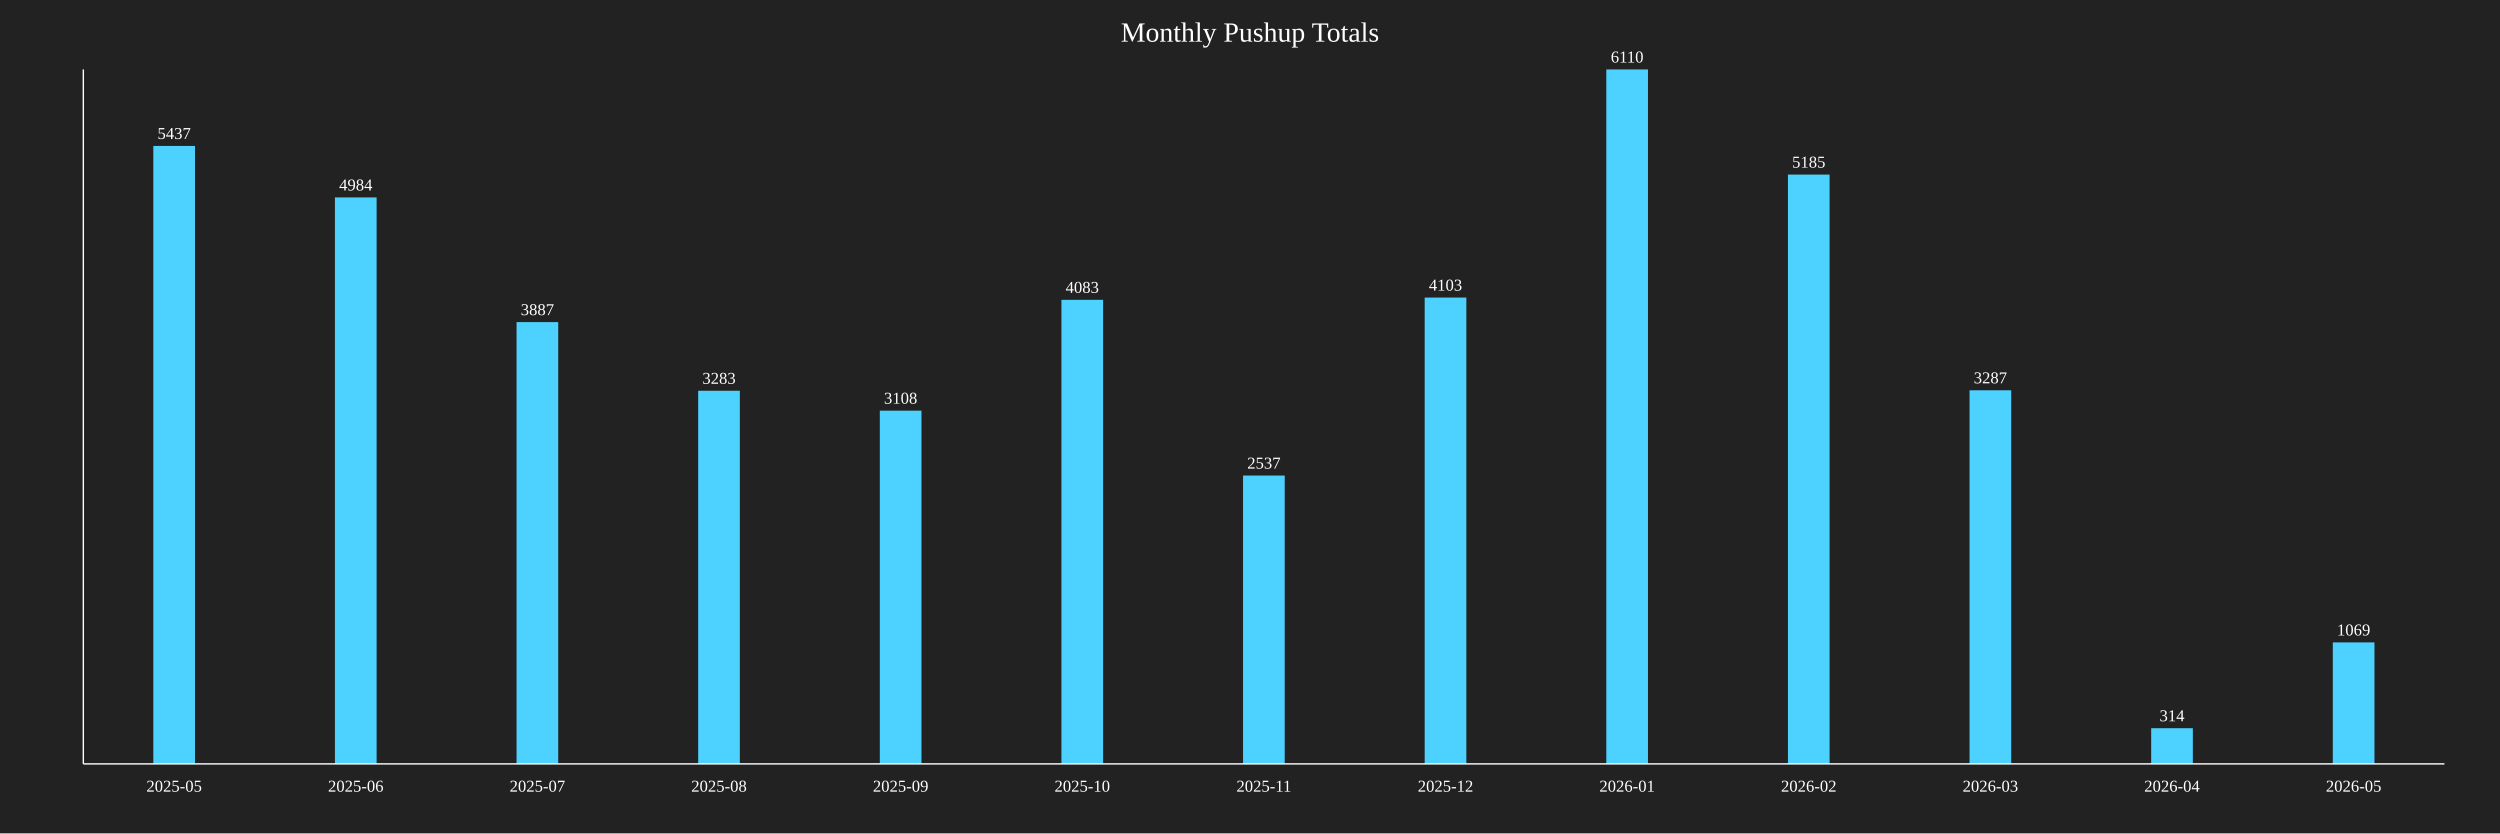
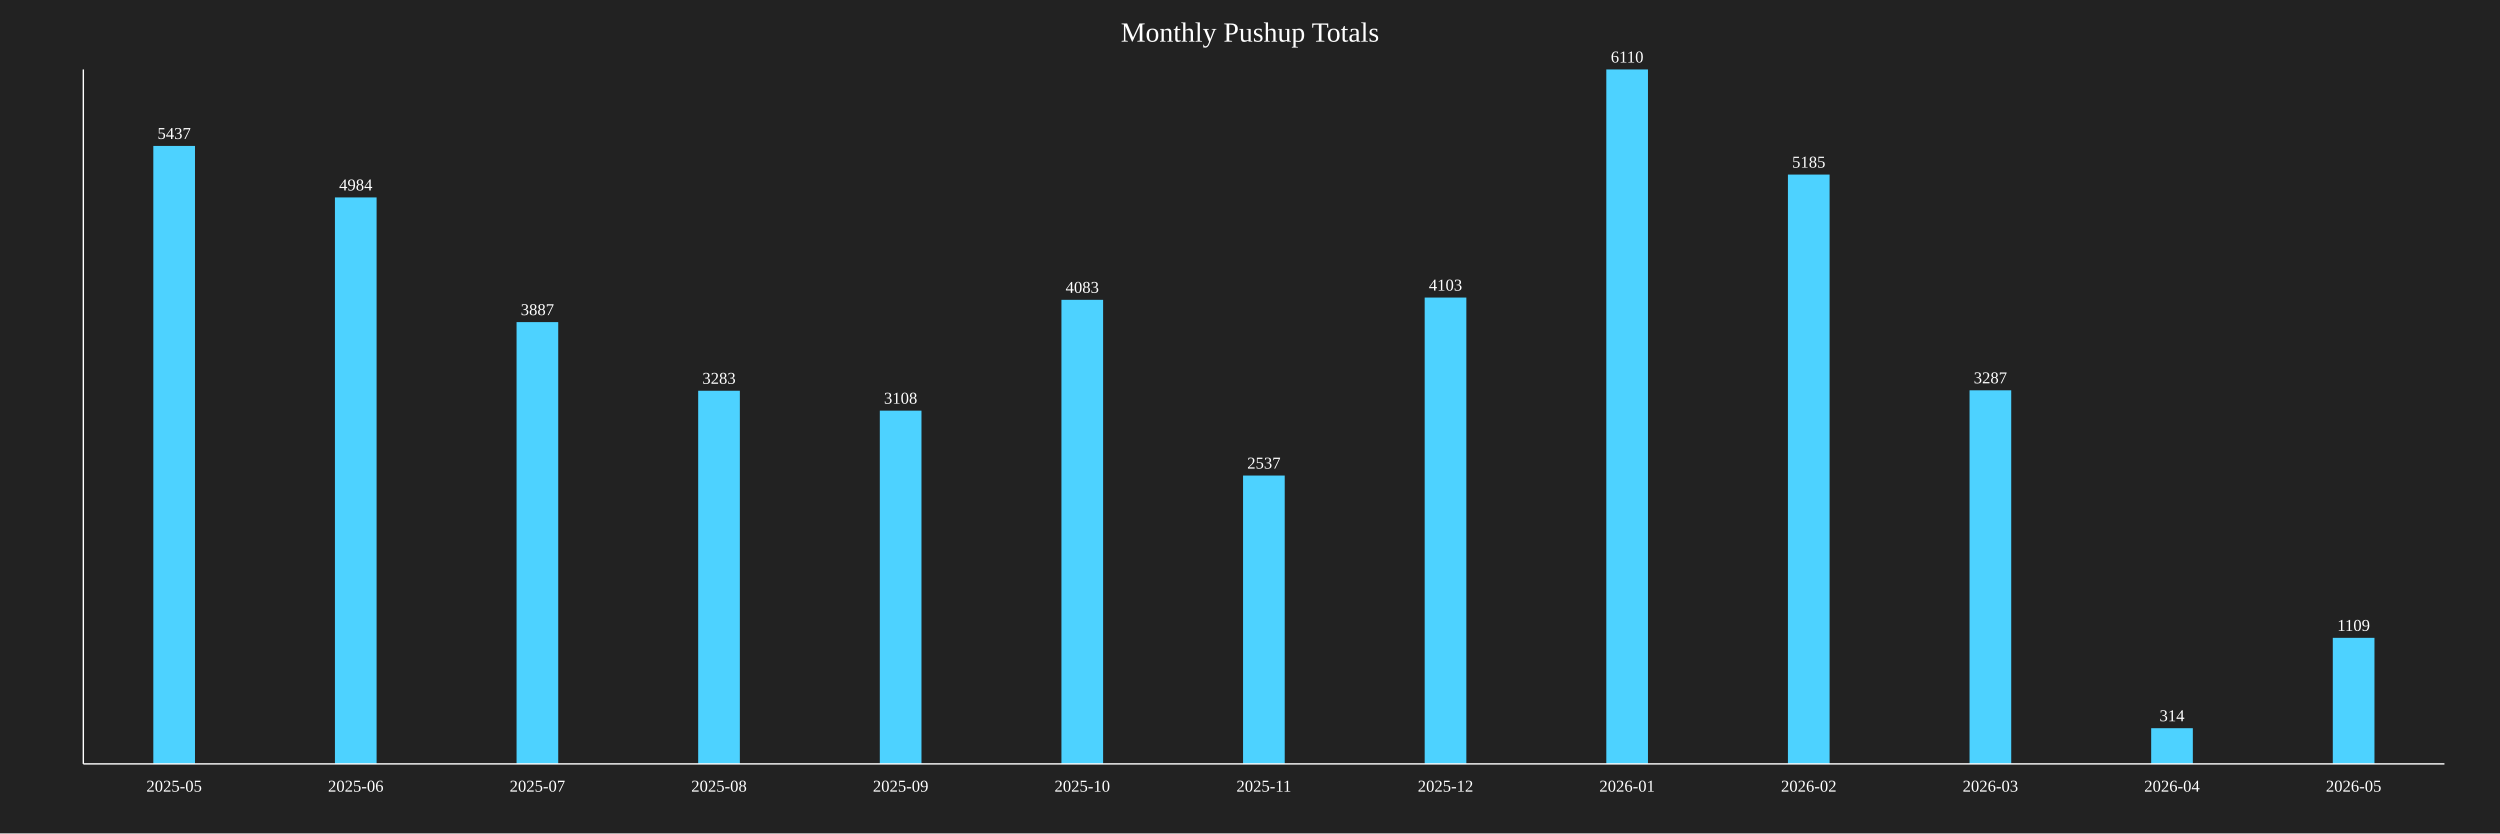
<svg xmlns="http://www.w3.org/2000/svg" baseProfile="full" height="600" version="1.1" width="1800">
  <defs />
  <rect fill="#222222" height="100%" width="100%" x="0" y="0" />
  <text fill="white" font-size="20" text-anchor="middle" x="900.0" y="30">Monthly Pushup Totals</text>
  <rect fill="#4DD2FF" height="444.926" width="30" x="110.385" y="105.074" />
  <text fill="white" font-size="12" text-anchor="middle" x="125.385" y="100.074">5437</text>
  <text fill="white" font-size="12" text-anchor="middle" x="125.385" y="570">2025-05</text>
  <rect fill="#4DD2FF" height="407.856" width="30" x="241.154" y="142.144" />
  <text fill="white" font-size="12" text-anchor="middle" x="256.154" y="137.144">4984</text>
  <text fill="white" font-size="12" text-anchor="middle" x="256.154" y="570">2025-06</text>
  <rect fill="#4DD2FF" height="318.085" width="30" x="371.923" y="231.915" />
  <text fill="white" font-size="12" text-anchor="middle" x="386.923" y="226.915">3887</text>
  <text fill="white" font-size="12" text-anchor="middle" x="386.923" y="570">2025-07</text>
  <rect fill="#4DD2FF" height="268.658" width="30" x="502.692" y="281.342" />
  <text fill="white" font-size="12" text-anchor="middle" x="517.692" y="276.342">3283</text>
  <text fill="white" font-size="12" text-anchor="middle" x="517.692" y="570">2025-08</text>
  <rect fill="#4DD2FF" height="254.337" width="30" x="633.462" y="295.663" />
  <text fill="white" font-size="12" text-anchor="middle" x="648.462" y="290.663">3108</text>
  <text fill="white" font-size="12" text-anchor="middle" x="648.462" y="570">2025-09</text>
  <rect fill="#4DD2FF" height="334.124" width="30" x="764.231" y="215.876" />
  <text fill="white" font-size="12" text-anchor="middle" x="779.231" y="210.876">4083</text>
  <text fill="white" font-size="12" text-anchor="middle" x="779.231" y="570">2025-10</text>
  <rect fill="#4DD2FF" height="207.61" width="30" x="895.0" y="342.39" />
  <text fill="white" font-size="12" text-anchor="middle" x="910.0" y="337.39">2537</text>
  <text fill="white" font-size="12" text-anchor="middle" x="910.0" y="570">2025-11</text>
  <rect fill="#4DD2FF" height="335.761" width="30" x="1025.769" y="214.239" />
  <text fill="white" font-size="12" text-anchor="middle" x="1040.769" y="209.239">4103</text>
  <text fill="white" font-size="12" text-anchor="middle" x="1040.769" y="570">2025-12</text>
  <rect fill="#4DD2FF" height="500.0" width="30" x="1156.538" y="50.0" />
  <text fill="white" font-size="12" text-anchor="middle" x="1171.538" y="45.0">6110</text>
  <text fill="white" font-size="12" text-anchor="middle" x="1171.538" y="570">2026-01</text>
  <rect fill="#4DD2FF" height="424.304" width="30" x="1287.308" y="125.696" />
  <text fill="white" font-size="12" text-anchor="middle" x="1302.308" y="120.696">5185</text>
  <text fill="white" font-size="12" text-anchor="middle" x="1302.308" y="570">2026-02</text>
  <rect fill="#4DD2FF" height="268.985" width="30" x="1418.077" y="281.015" />
  <text fill="white" font-size="12" text-anchor="middle" x="1433.077" y="276.015">3287</text>
  <text fill="white" font-size="12" text-anchor="middle" x="1433.077" y="570">2026-03</text>
  <rect fill="#4DD2FF" height="25.696" width="30" x="1548.846" y="524.304" />
  <text fill="white" font-size="12" text-anchor="middle" x="1563.846" y="519.304">314</text>
  <text fill="white" font-size="12" text-anchor="middle" x="1563.846" y="570">2026-04</text>
-   <rect fill="#4DD2FF" height="87.48" width="30" x="1679.615" y="462.52" />
-   <text fill="white" font-size="12" text-anchor="middle" x="1694.615" y="457.52">1069</text>
+   <rect fill="#4DD2FF" height="90.753" width="30" x="1679.615" y="459.247" />
+   <text fill="white" font-size="12" text-anchor="middle" x="1694.615" y="454.247">1109</text>
  <text fill="white" font-size="12" text-anchor="middle" x="1694.615" y="570">2026-05</text>
  <line stroke="white" x1="60" x2="60" y1="50" y2="550" />
  <line stroke="white" x1="60" x2="1760" y1="550" y2="550" />
</svg>
